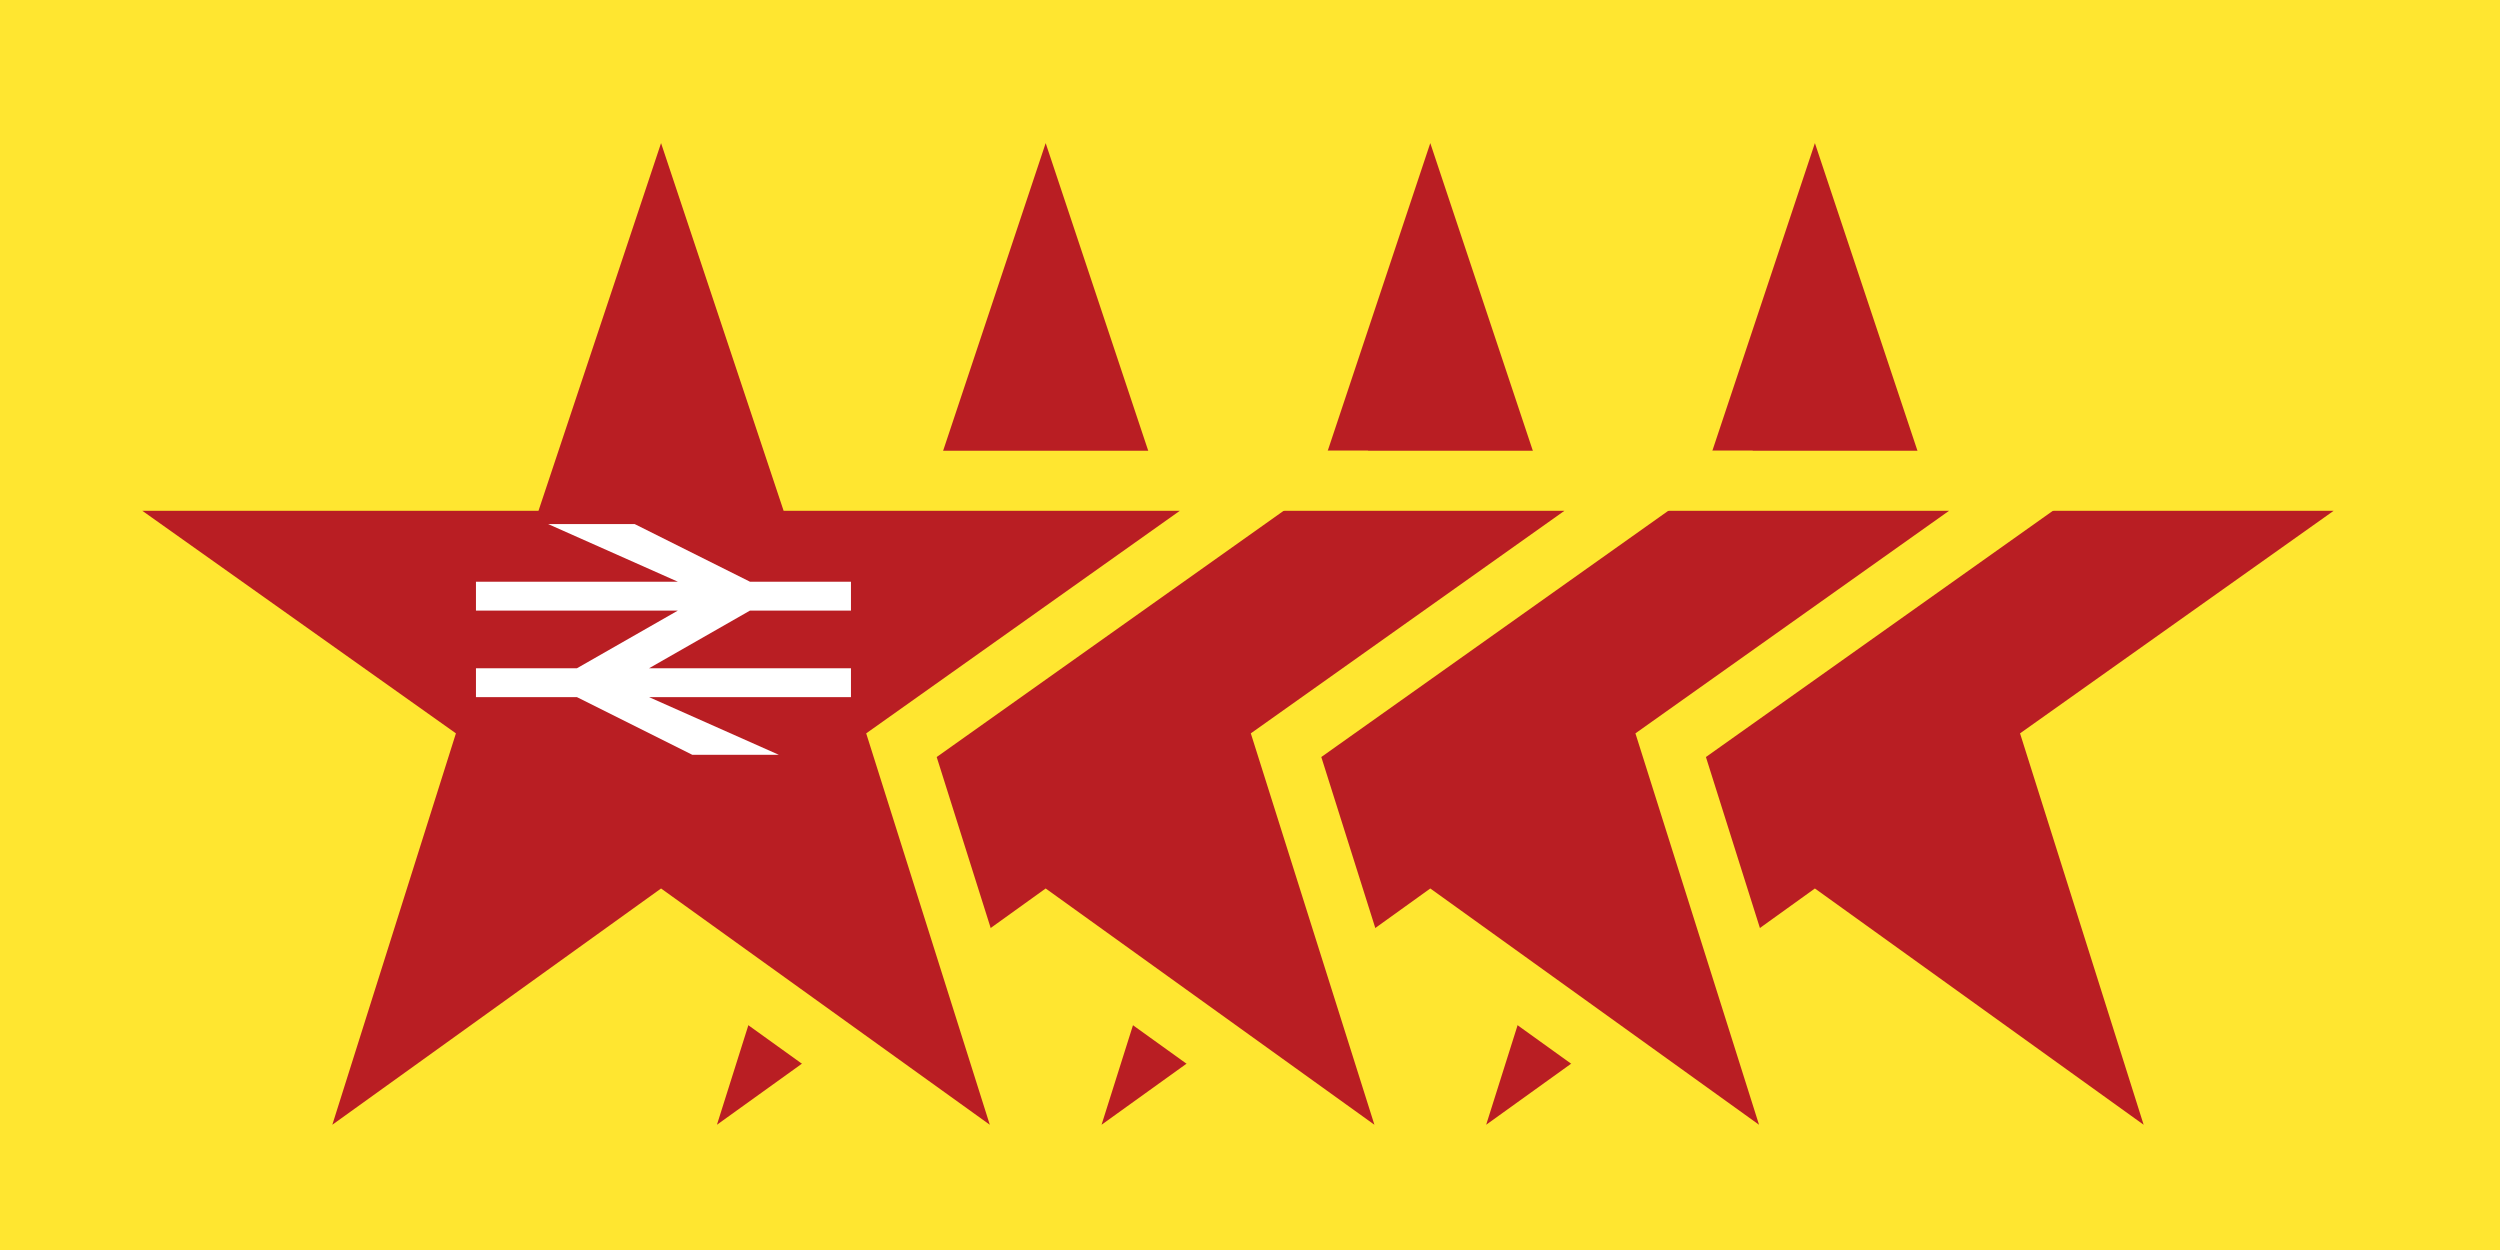
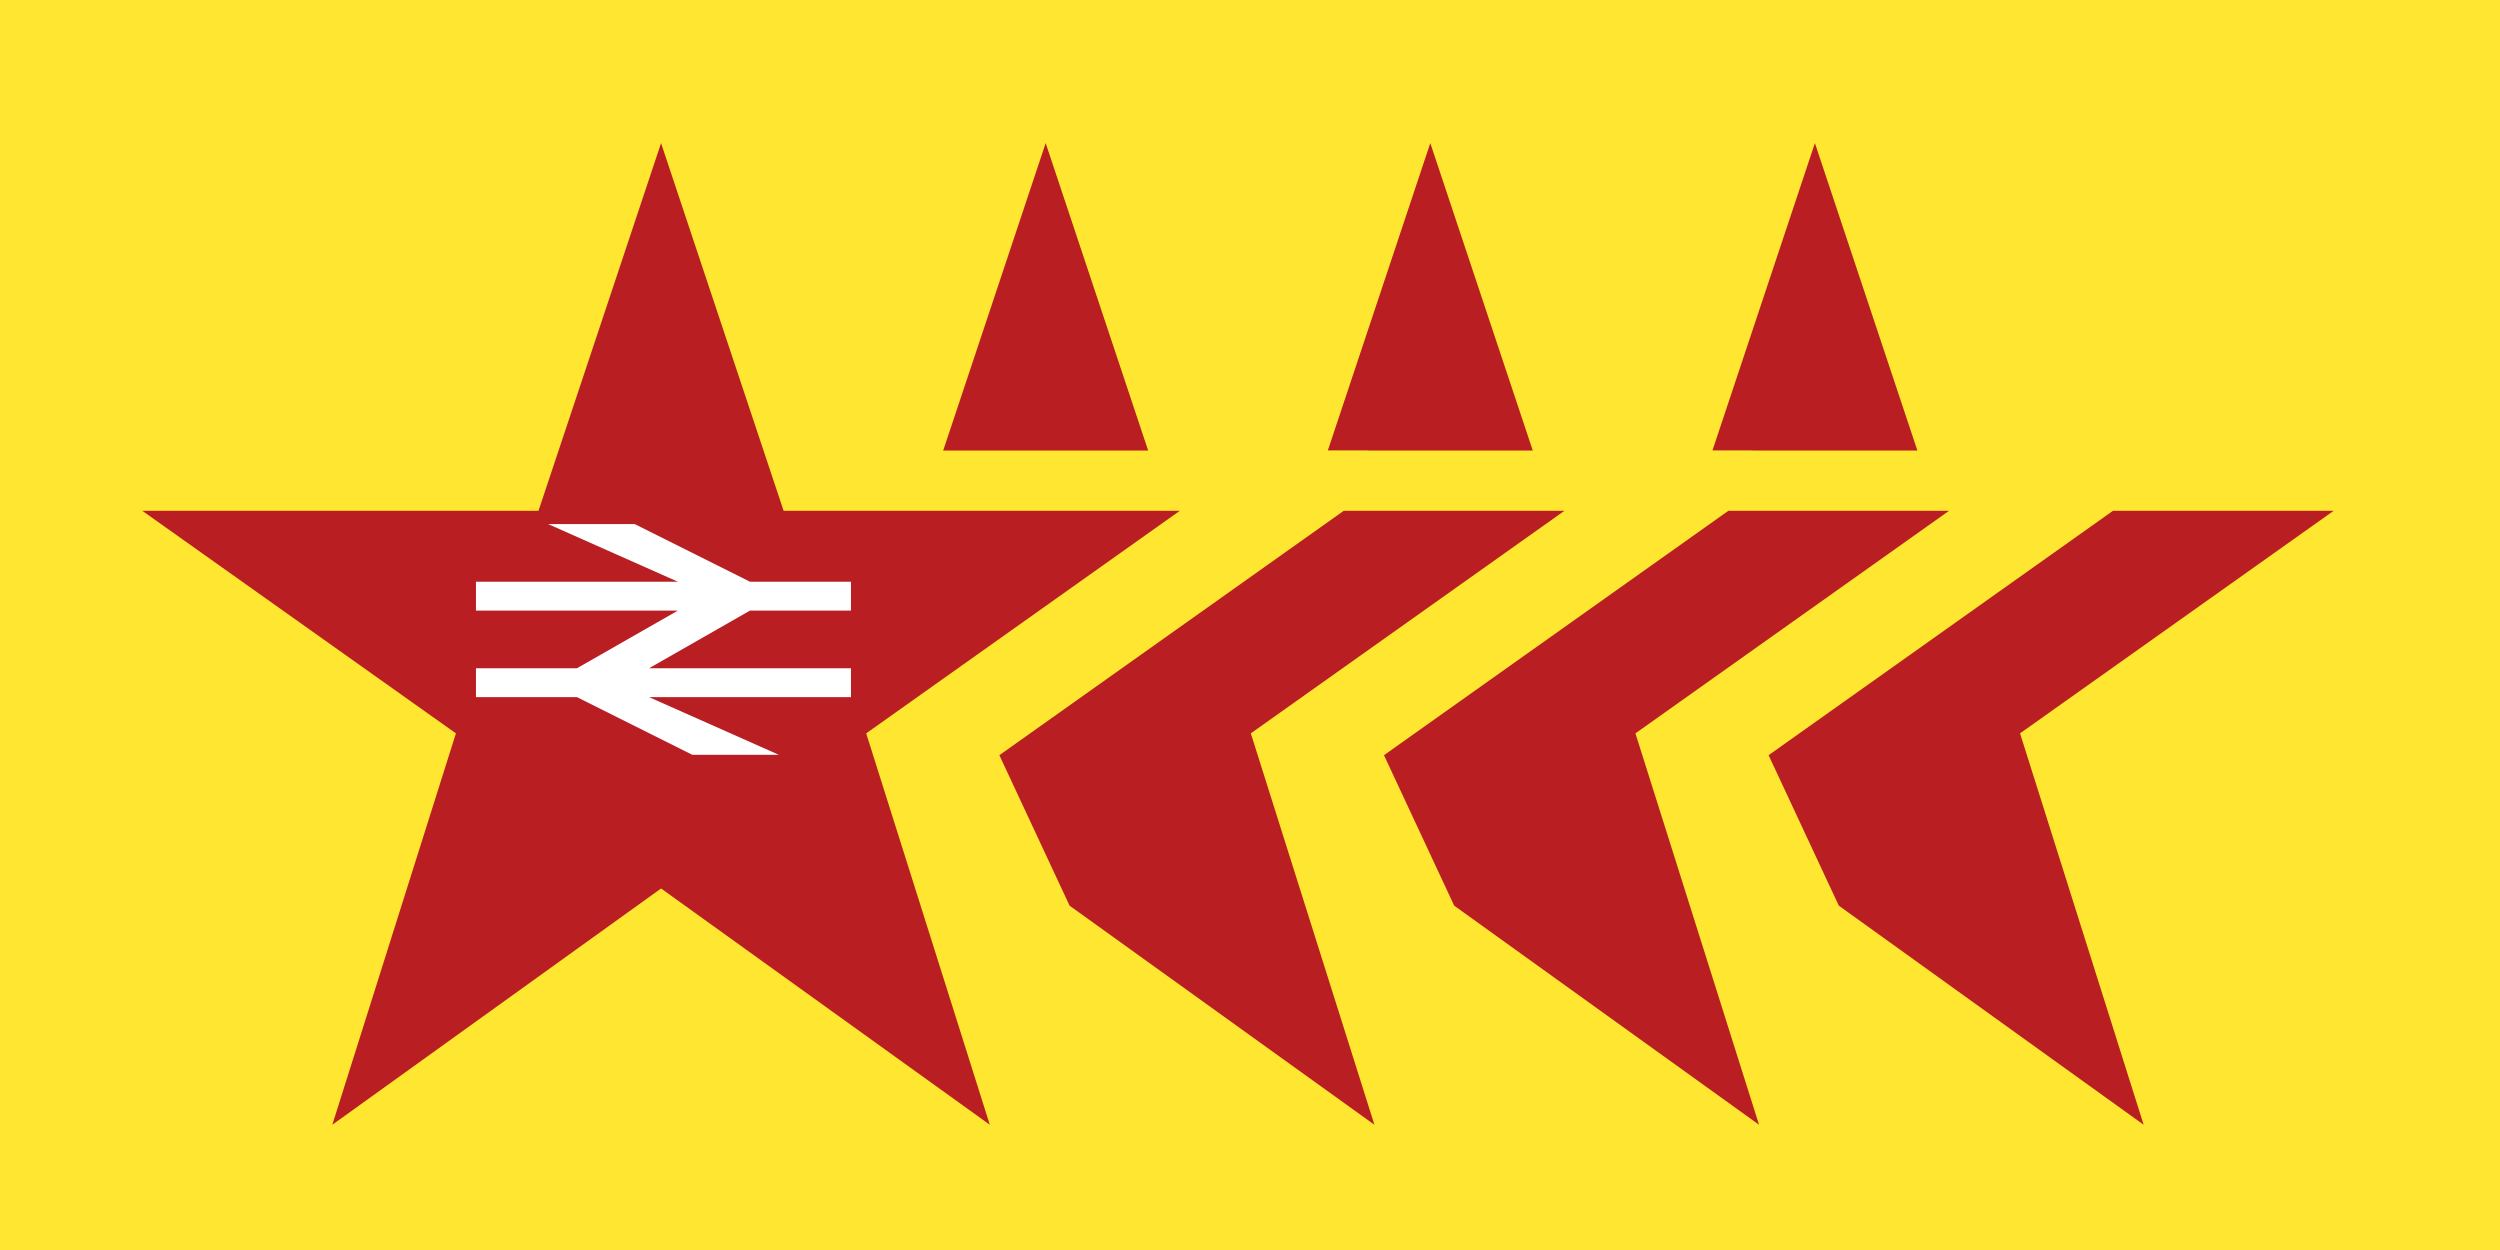
<svg xmlns="http://www.w3.org/2000/svg" width="208" height="104" viewBox="0 0 208 104">
  <rect width="208" height="104" fill="#ffe630" />
  <defs>
    <path id="star" d="M55 4 67 40 106 40 75 62 87 100 55 77 23 100 35 62 4 40 43 40Z" />
+     <path id="trail" d="M55 4 67 40H43Z M79 40H106L75 62 87 100 55 77 48 62Z" />
  </defs>
  <g fill="#b91e23" stroke="#ffe630" stroke-width="5" stroke-linejoin="miter">
-     <use href="#star" x="96" />
-     <use href="#star" x="64" />
-     <use href="#star" x="32" />
+     <use href="#trail" x="96" />
+     <use href="#trail" x="64" />
+     <use href="#trail" x="32" />
    <use href="#star" />
  </g>
  <path d="M8 8 14 8 22 12 29 12 29 14 22 14 15 18 29 18 29 20 15 20 24 24 18 24 10 20 3 20 3 18 10 18 17 14 3 14 3 12 17 12Z" transform="translate(36 34) scale(1.2)" fill="#fff" />
</svg>
